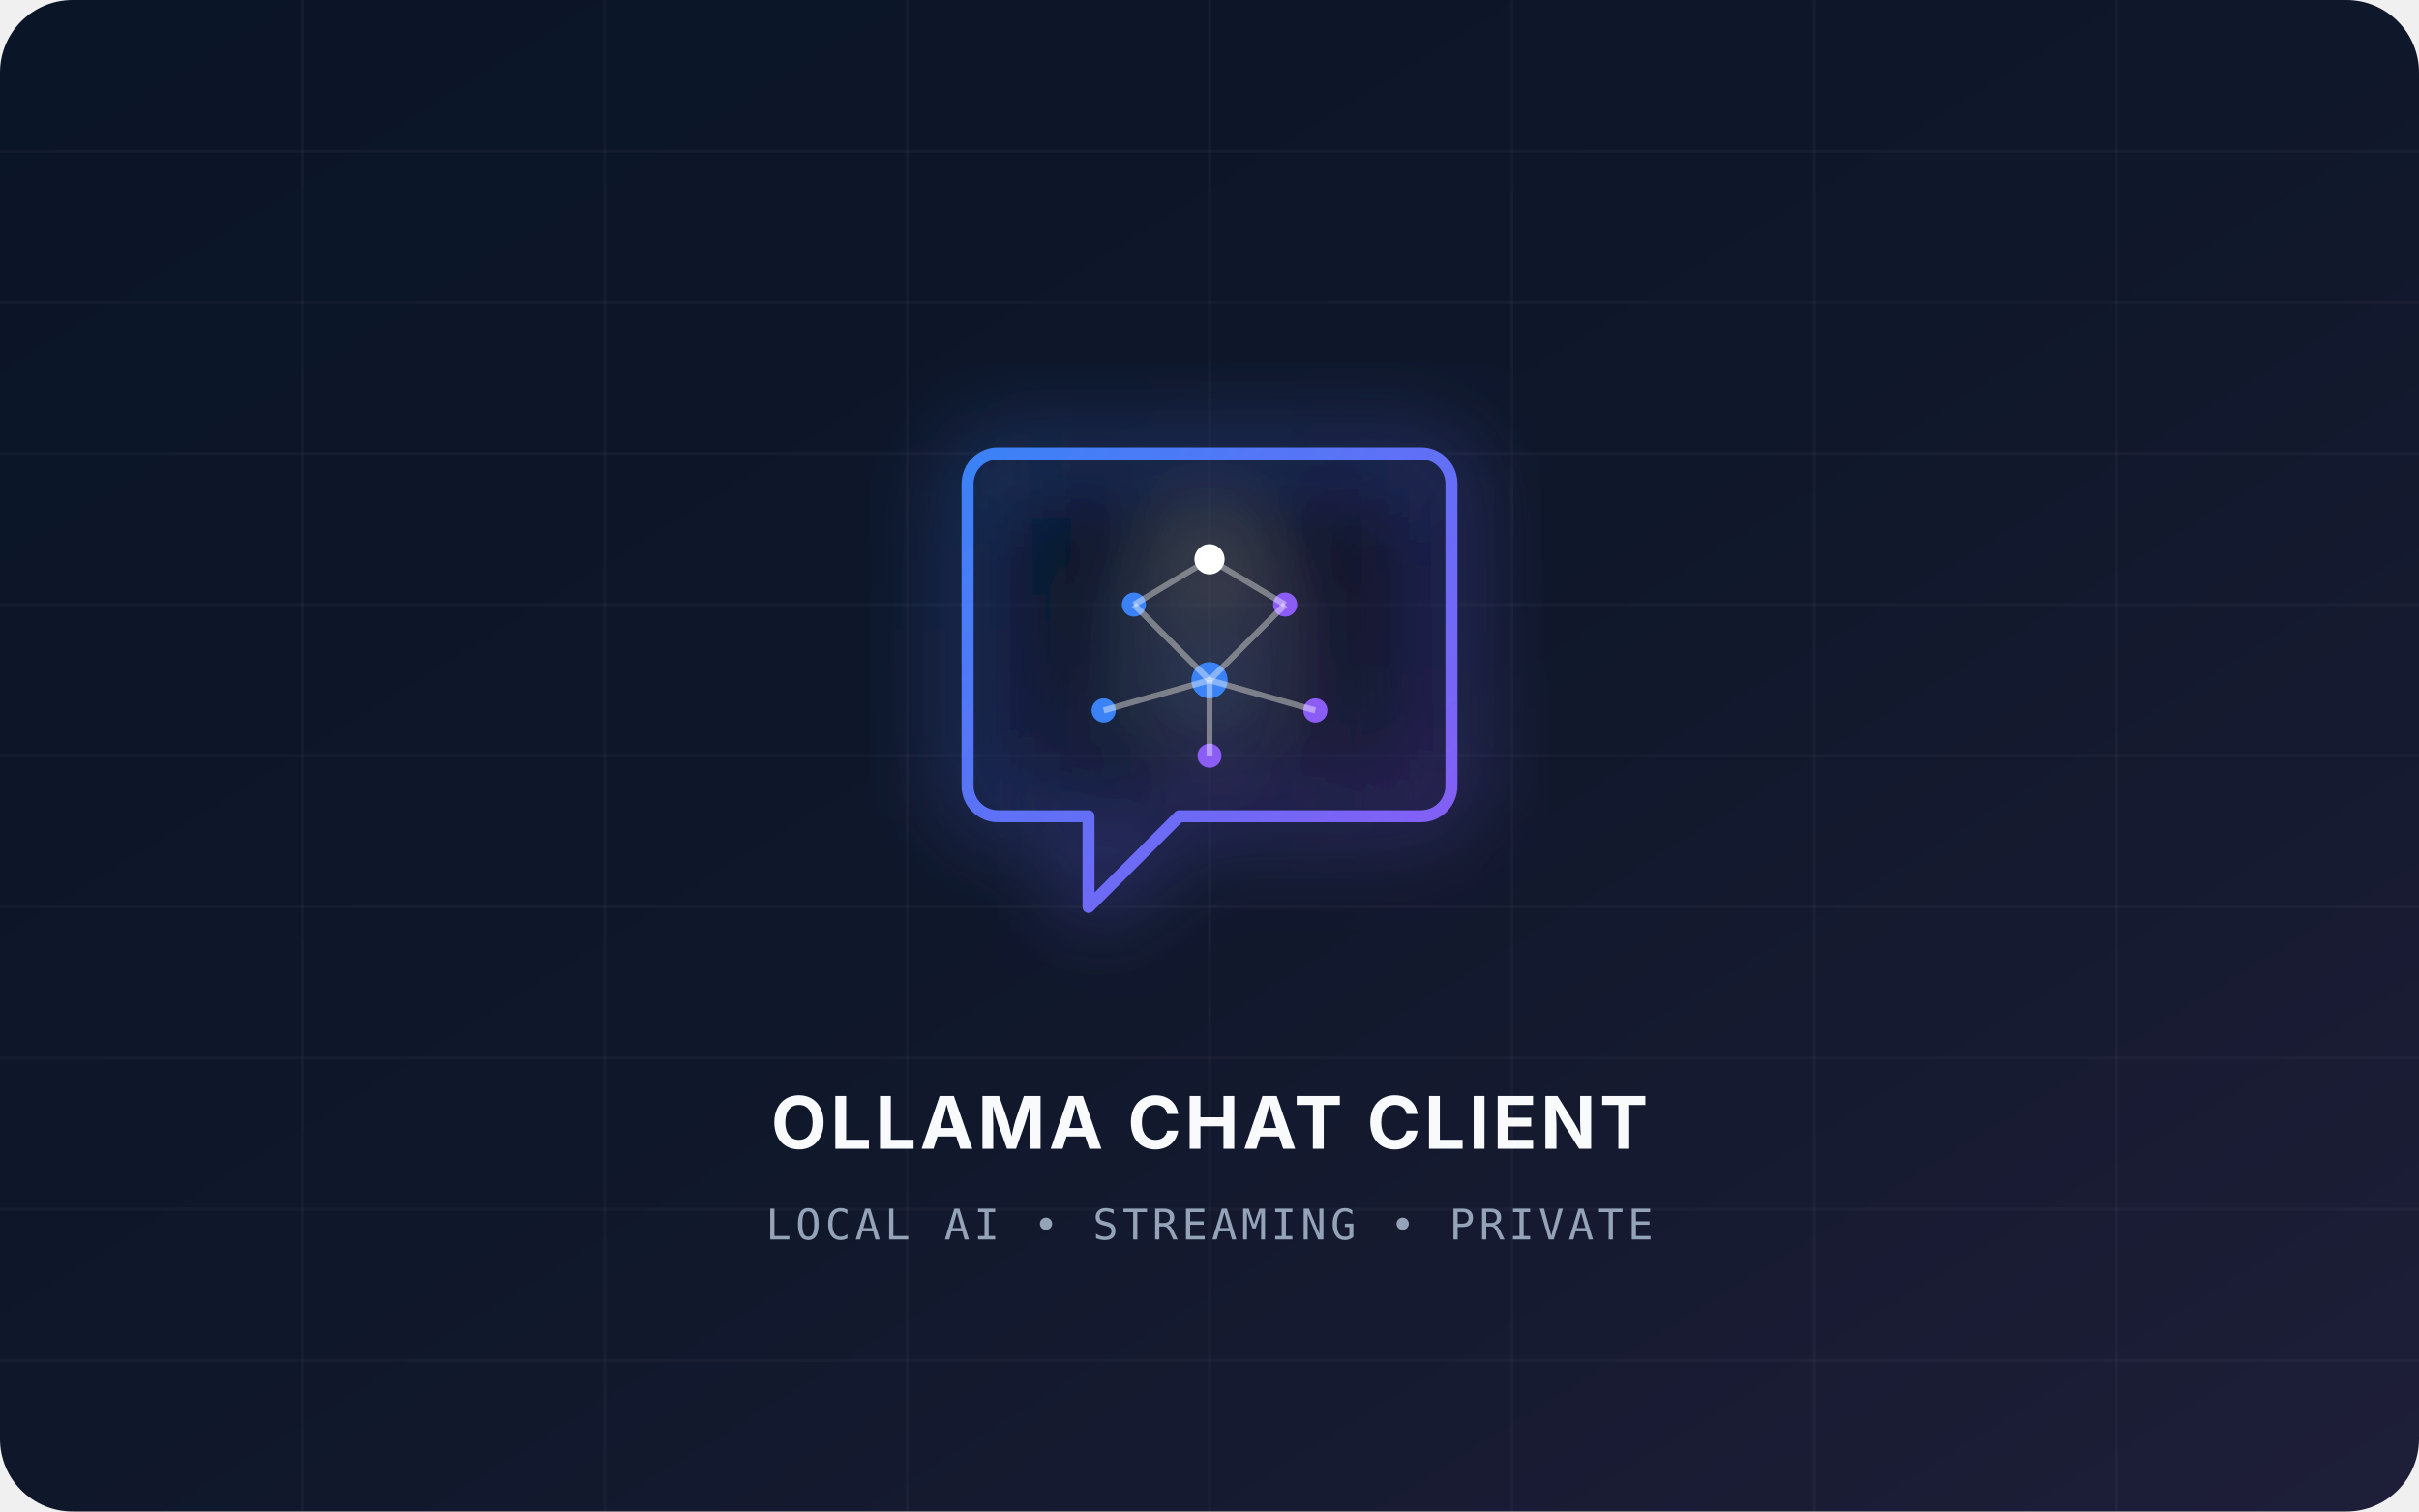
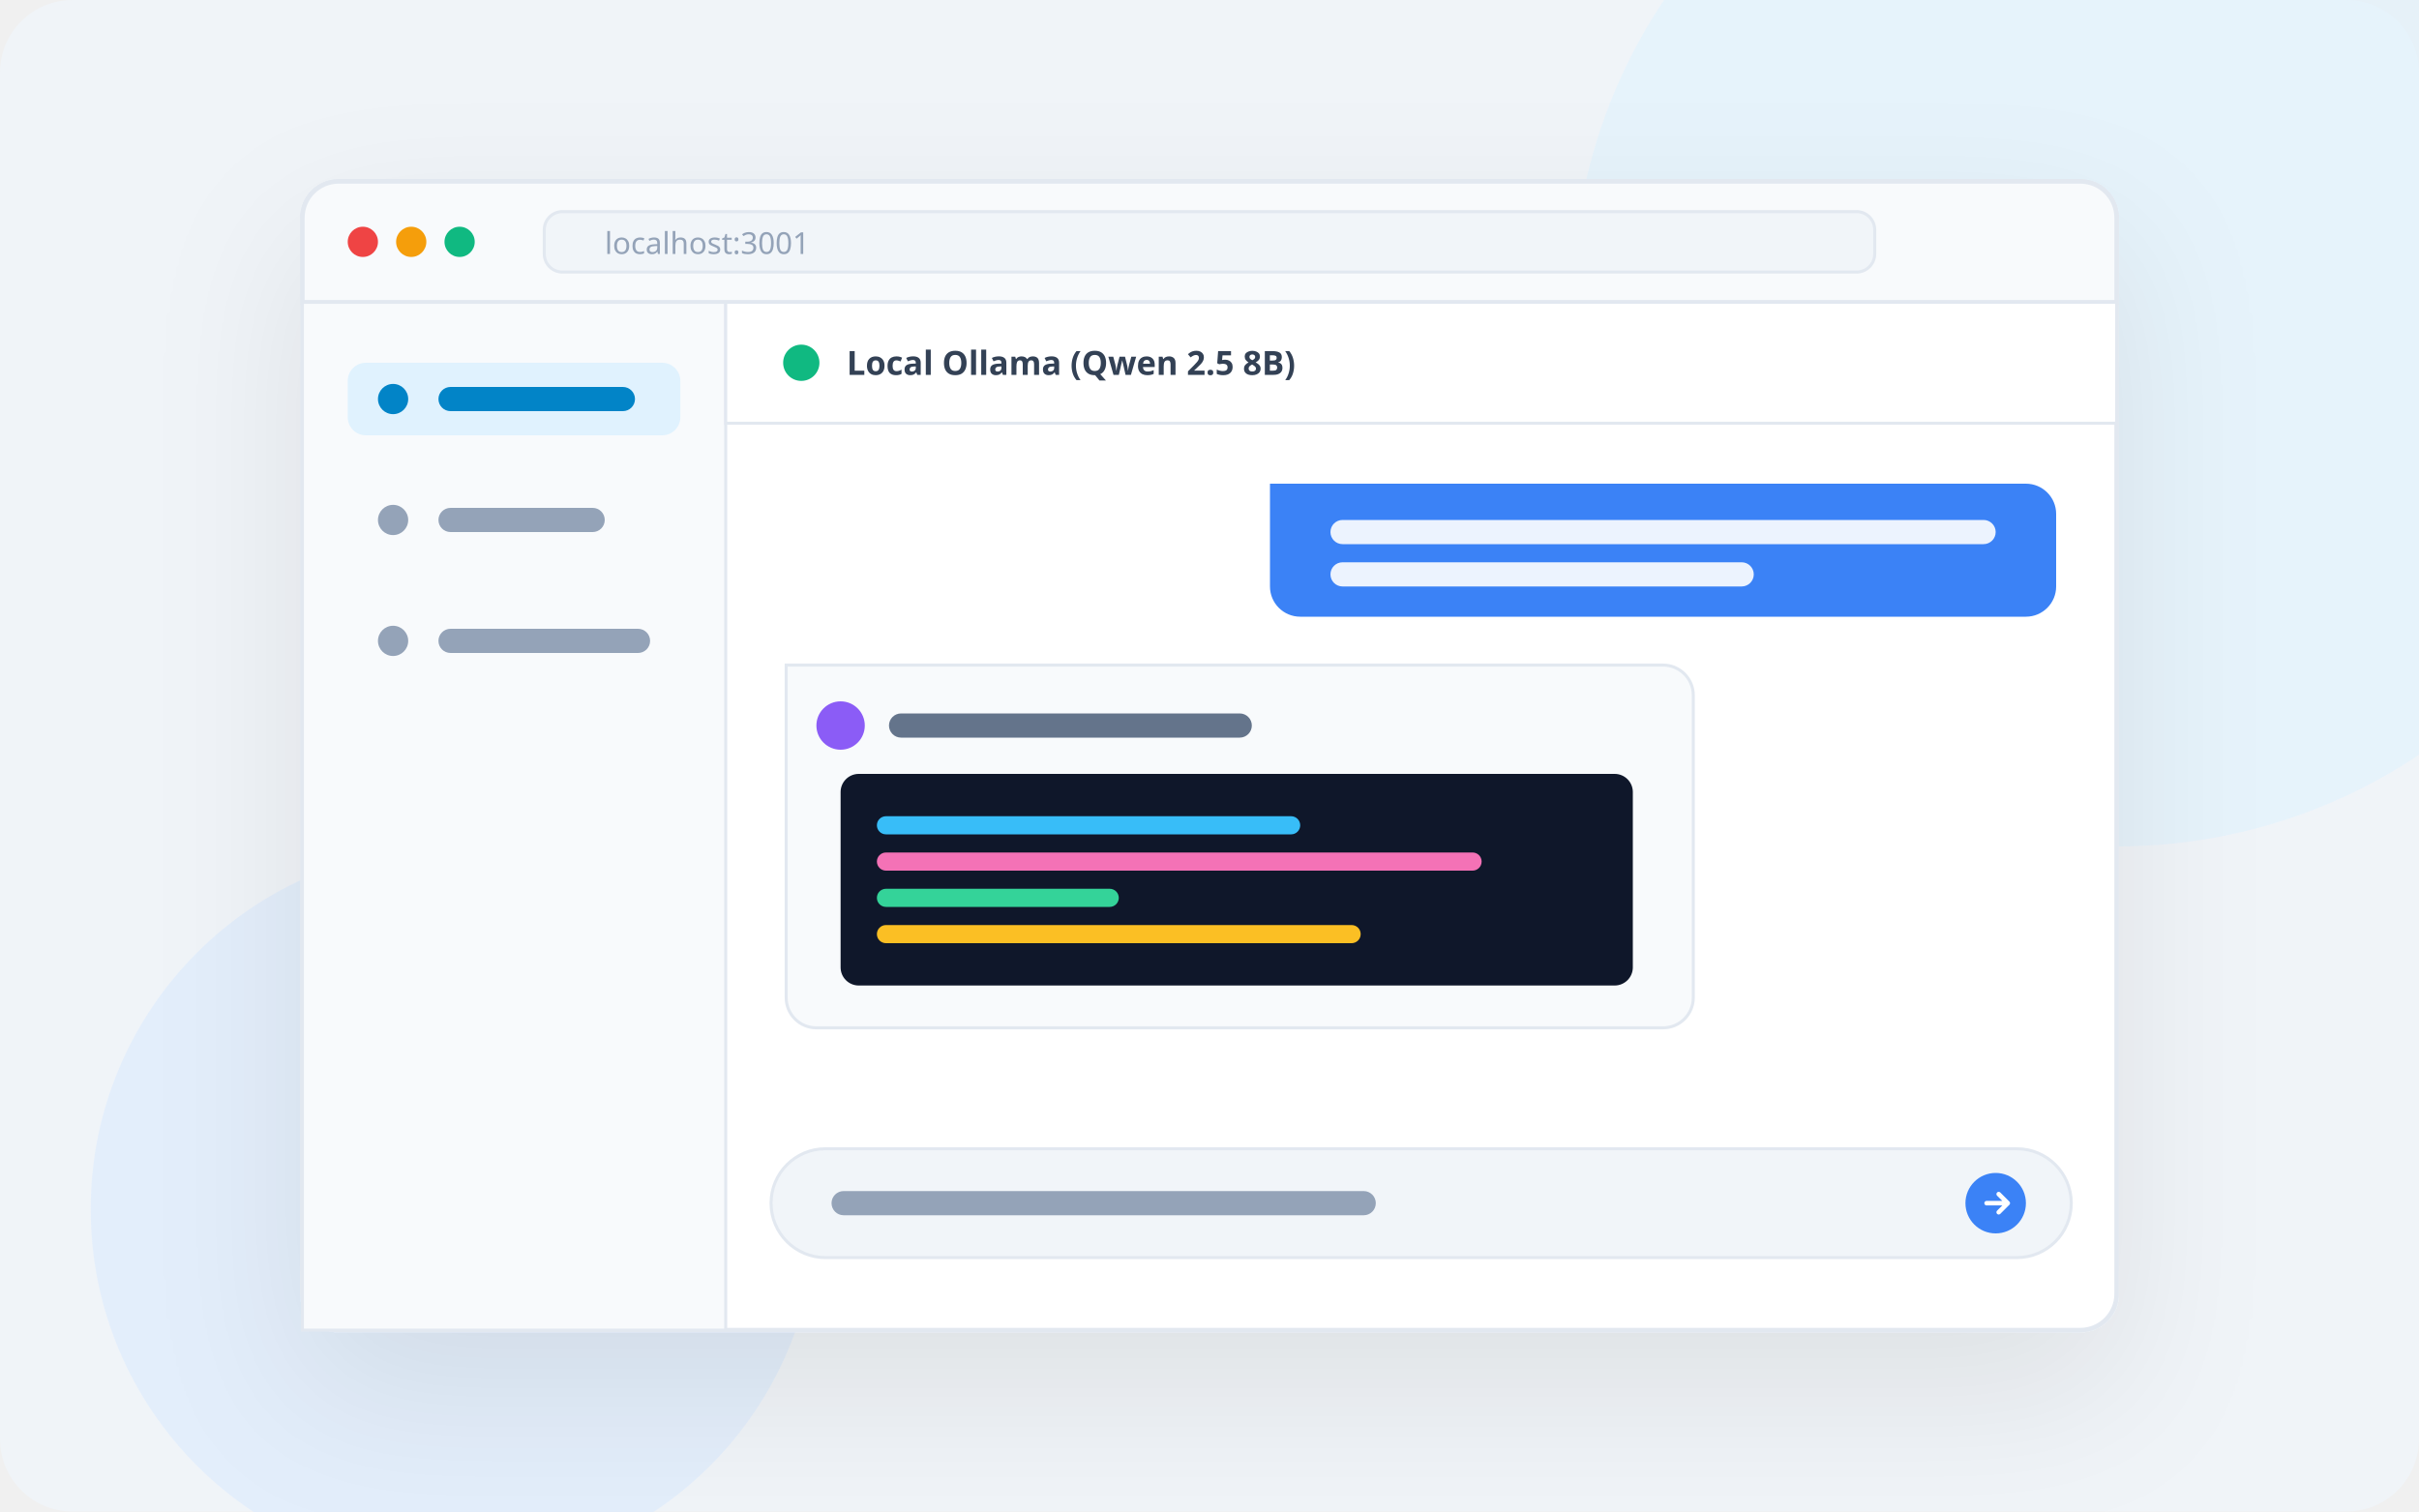
<svg xmlns="http://www.w3.org/2000/svg" width="800" height="500" viewBox="0 0 800 500" fill="none">
-   <defs>
-     <linearGradient id="bgGrad" x1="0%" y1="0%" x2="100%" y2="100%">
-       <stop offset="0%" stop-color="#0B1528" />
-       <stop offset="50%" stop-color="#0F172A" />
-       <stop offset="100%" stop-color="#1E1E38" />
-     </linearGradient>
-     <linearGradient id="iconGrad" x1="0%" y1="0%" x2="100%" y2="100%">
-       <stop offset="0%" stop-color="#3B82F6" />
-       <stop offset="100%" stop-color="#8B5CF6" />
-     </linearGradient>
-     <filter id="glow" x="-20%" y="-20%" width="140%" height="140%">
-       <feGaussianBlur stdDeviation="15" result="blur" />
-       <feComposite in="SourceGraphic" in2="blur" operator="over" />
-     </filter>
-   </defs>
-   <rect width="800" height="500" rx="24" fill="url(#bgGrad)" />
-   <path d="M 0 50 L 800 50 M 0 100 L 800 100 M 0 150 L 800 150 M 0 200 L 800 200 M 0 250 L 800 250 M 0 300 L 800 300 M 0 350 L 800 350 M 0 400 L 800 400 M 0 450 L 800 450" stroke="#FFFFFF" stroke-opacity="0.03" stroke-width="1" />
-   <path d="M 100 0 L 100 500 M 200 0 L 200 500 M 300 0 L 300 500 M 400 0 L 400 500 M 500 0 L 500 500 M 600 0 L 600 500 M 700 0 L 700 500" stroke="#FFFFFF" stroke-opacity="0.03" stroke-width="1" />
-   <g transform="translate(400, 220)" filter="url(#glow)">
-     <path d="M -70 -70 H 70 C 75.5 -70 80 -65.5 80 -60 V 40 C 80 45.5 75.5 50 70 50 H -10 L -40 80 L -40 50 H -70 C -75.5 50 -80 45.5 -80 40 V -60 C -80 -65.5 -75.5 -70 -70 -70 Z" stroke="url(#iconGrad)" stroke-width="4" stroke-linecap="round" stroke-linejoin="round" fill="#000000" fill-opacity="0.2" />
-     <circle cx="-25" cy="-20" r="4" fill="#3B82F6" />
-     <circle cx="25" cy="-20" r="4" fill="#8B5CF6" />
-     <circle cx="-35" cy="15" r="4" fill="#3B82F6" />
-     <circle cx="35" cy="15" r="4" fill="#8B5CF6" />
-     <circle cx="0" cy="-35" r="5" fill="#FFFFFF" />
-     <circle cx="0" cy="5" r="6" fill="#3B82F6" />
-     <circle cx="0" cy="30" r="4" fill="#8B5CF6" />
-     <line x1="-25" y1="-20" x2="0" y2="-35" stroke="#FFFFFF" stroke-opacity="0.4" stroke-width="2" />
-     <line x1="25" y1="-20" x2="0" y2="-35" stroke="#FFFFFF" stroke-opacity="0.4" stroke-width="2" />
-     <line x1="-25" y1="-20" x2="0" y2="5" stroke="#FFFFFF" stroke-opacity="0.4" stroke-width="2" />
-     <line x1="25" y1="-20" x2="0" y2="5" stroke="#FFFFFF" stroke-opacity="0.4" stroke-width="2" />
-     <line x1="-35" y1="15" x2="0" y2="5" stroke="#FFFFFF" stroke-opacity="0.4" stroke-width="2" />
-     <line x1="35" y1="15" x2="0" y2="5" stroke="#FFFFFF" stroke-opacity="0.4" stroke-width="2" />
-     <line x1="0" y1="5" x2="0" y2="30" stroke="#FFFFFF" stroke-opacity="0.4" stroke-width="2" />
+   <rect width="800" height="500" rx="24" fill="#F0F4F8" />
+   <circle cx="150" cy="400" r="120" fill="#DBEAFE" opacity="0.6" />
+   <circle cx="700" cy="100" r="180" fill="#E0F2FE" opacity="0.6" />
+   <g transform="translate(100, 60)">
+     <rect width="600" height="380" rx="12" fill="#FFFFFF" filter="drop-shadow(0px 20px 25px rgba(15, 23, 42, 0.08))" stroke="#E2E8F0" stroke-width="1.5" />
+     <path d="M 0 12 A 12 12 0 0 1 12 0 H 588 A 12 12 0 0 1 600 12 V 40 H 0 Z" fill="#F8FAFC" stroke="#E2E8F0" stroke-width="1.5" />
+     <circle cx="20" cy="20" r="5" fill="#EF4444" />
+     <circle cx="36" cy="20" r="5" fill="#F59E0B" />
+     <circle cx="52" cy="20" r="5" fill="#10B981" />
+     <rect x="80" y="10" width="440" height="20" rx="6" fill="#F1F5F9" stroke="#E2E8F0" stroke-width="1" />
+     <text x="100" y="24" font-family="sans-serif" font-size="10" fill="#94A3B8">localhost:3001</text>
+     <rect x="0" y="40" width="140" height="340" fill="#F8FAFC" stroke="#E2E8F0" stroke-width="1" />
+     <rect x="15" y="60" width="110" height="24" rx="6" fill="#E0F2FE" />
+     <circle cx="30" cy="72" r="5" fill="#0284C7" />
+     <rect x="45" y="68" width="65" height="8" rx="4" fill="#0284C7" />
+     <circle cx="30" cy="112" r="5" fill="#94A3B8" />
+     <rect x="45" y="108" width="55" height="8" rx="4" fill="#94A3B8" />
+     <circle cx="30" cy="152" r="5" fill="#94A3B8" />
+     <rect x="45" y="148" width="70" height="8" rx="4" fill="#94A3B8" />
+     <rect x="140" y="40" width="460" height="40" fill="#FFFFFF" stroke="#E2E8F0" stroke-width="1" />
+     <circle cx="165" cy="60" r="6" fill="#10B981" />
+     <text x="180" y="64" font-family="sans-serif" font-size="11" font-weight="bold" fill="#334155">Local Ollama (Qwen 2.5 8B)</text>
+     <path d="M 320 100 H 570 A 10 10 0 0 1 580 110 V 134 A 10 10 0 0 1 570 144 H 330 A 10 10 0 0 1 320 134 V 100 Z" fill="#3B82F6" />
+     <rect x="340" y="112" width="220" height="8" rx="4" fill="#FFFFFF" fill-opacity="0.9" />
+     <rect x="340" y="126" width="140" height="8" rx="4" fill="#FFFFFF" fill-opacity="0.9" />
+     <path d="M 160 160 H 450 A 10 10 0 0 1 460 170 V 270 A 10 10 0 0 1 450 280 H 170 A 10 10 0 0 1 160 270 V 160 Z" fill="#F8FAFC" stroke="#E2E8F0" stroke-width="1" />
+     <circle cx="178" cy="180" r="8" fill="#8B5CF6" />
+     <rect x="194" y="176" width="120" height="8" rx="4" fill="#64748B" />
+     <rect x="178" y="196" width="262" height="70" rx="6" fill="#0F172A" />
+     <rect x="190" y="210" width="140" height="6" rx="3" fill="#38BDF8" />
+     <rect x="190" y="222" width="200" height="6" rx="3" fill="#F472B6" />
+     <rect x="190" y="234" width="80" height="6" rx="3" fill="#34D399" />
+     <rect x="190" y="246" width="160" height="6" rx="3" fill="#FBBF24" />
+     <rect x="155" y="320" width="430" height="36" rx="18" fill="#F1F5F9" stroke="#E2E8F0" stroke-width="1" />
+     <rect x="175" y="334" width="180" height="8" rx="4" fill="#94A3B8" />
+     <circle cx="560" cy="338" r="10" fill="#3B82F6" />
+     <path d="M 557 338 L 563 338 M 561 335 L 564 338 L 561 341" stroke="#FFFFFF" stroke-width="1.5" stroke-linecap="round" stroke-linejoin="round" />
  </g>
-   <text x="400" y="380" font-family="'Outfit', 'Inter', sans-serif" font-size="24" font-weight="bold" fill="#F8FAFC" text-anchor="middle" letter-spacing="0.05em">OLLAMA CHAT CLIENT</text>
-   <text x="400" y="410" font-family="'JetBrains Mono', monospace" font-size="14" fill="#94A3B8" text-anchor="middle" letter-spacing="0.1em">LOCAL AI • STREAMING • PRIVATE</text>
</svg>
